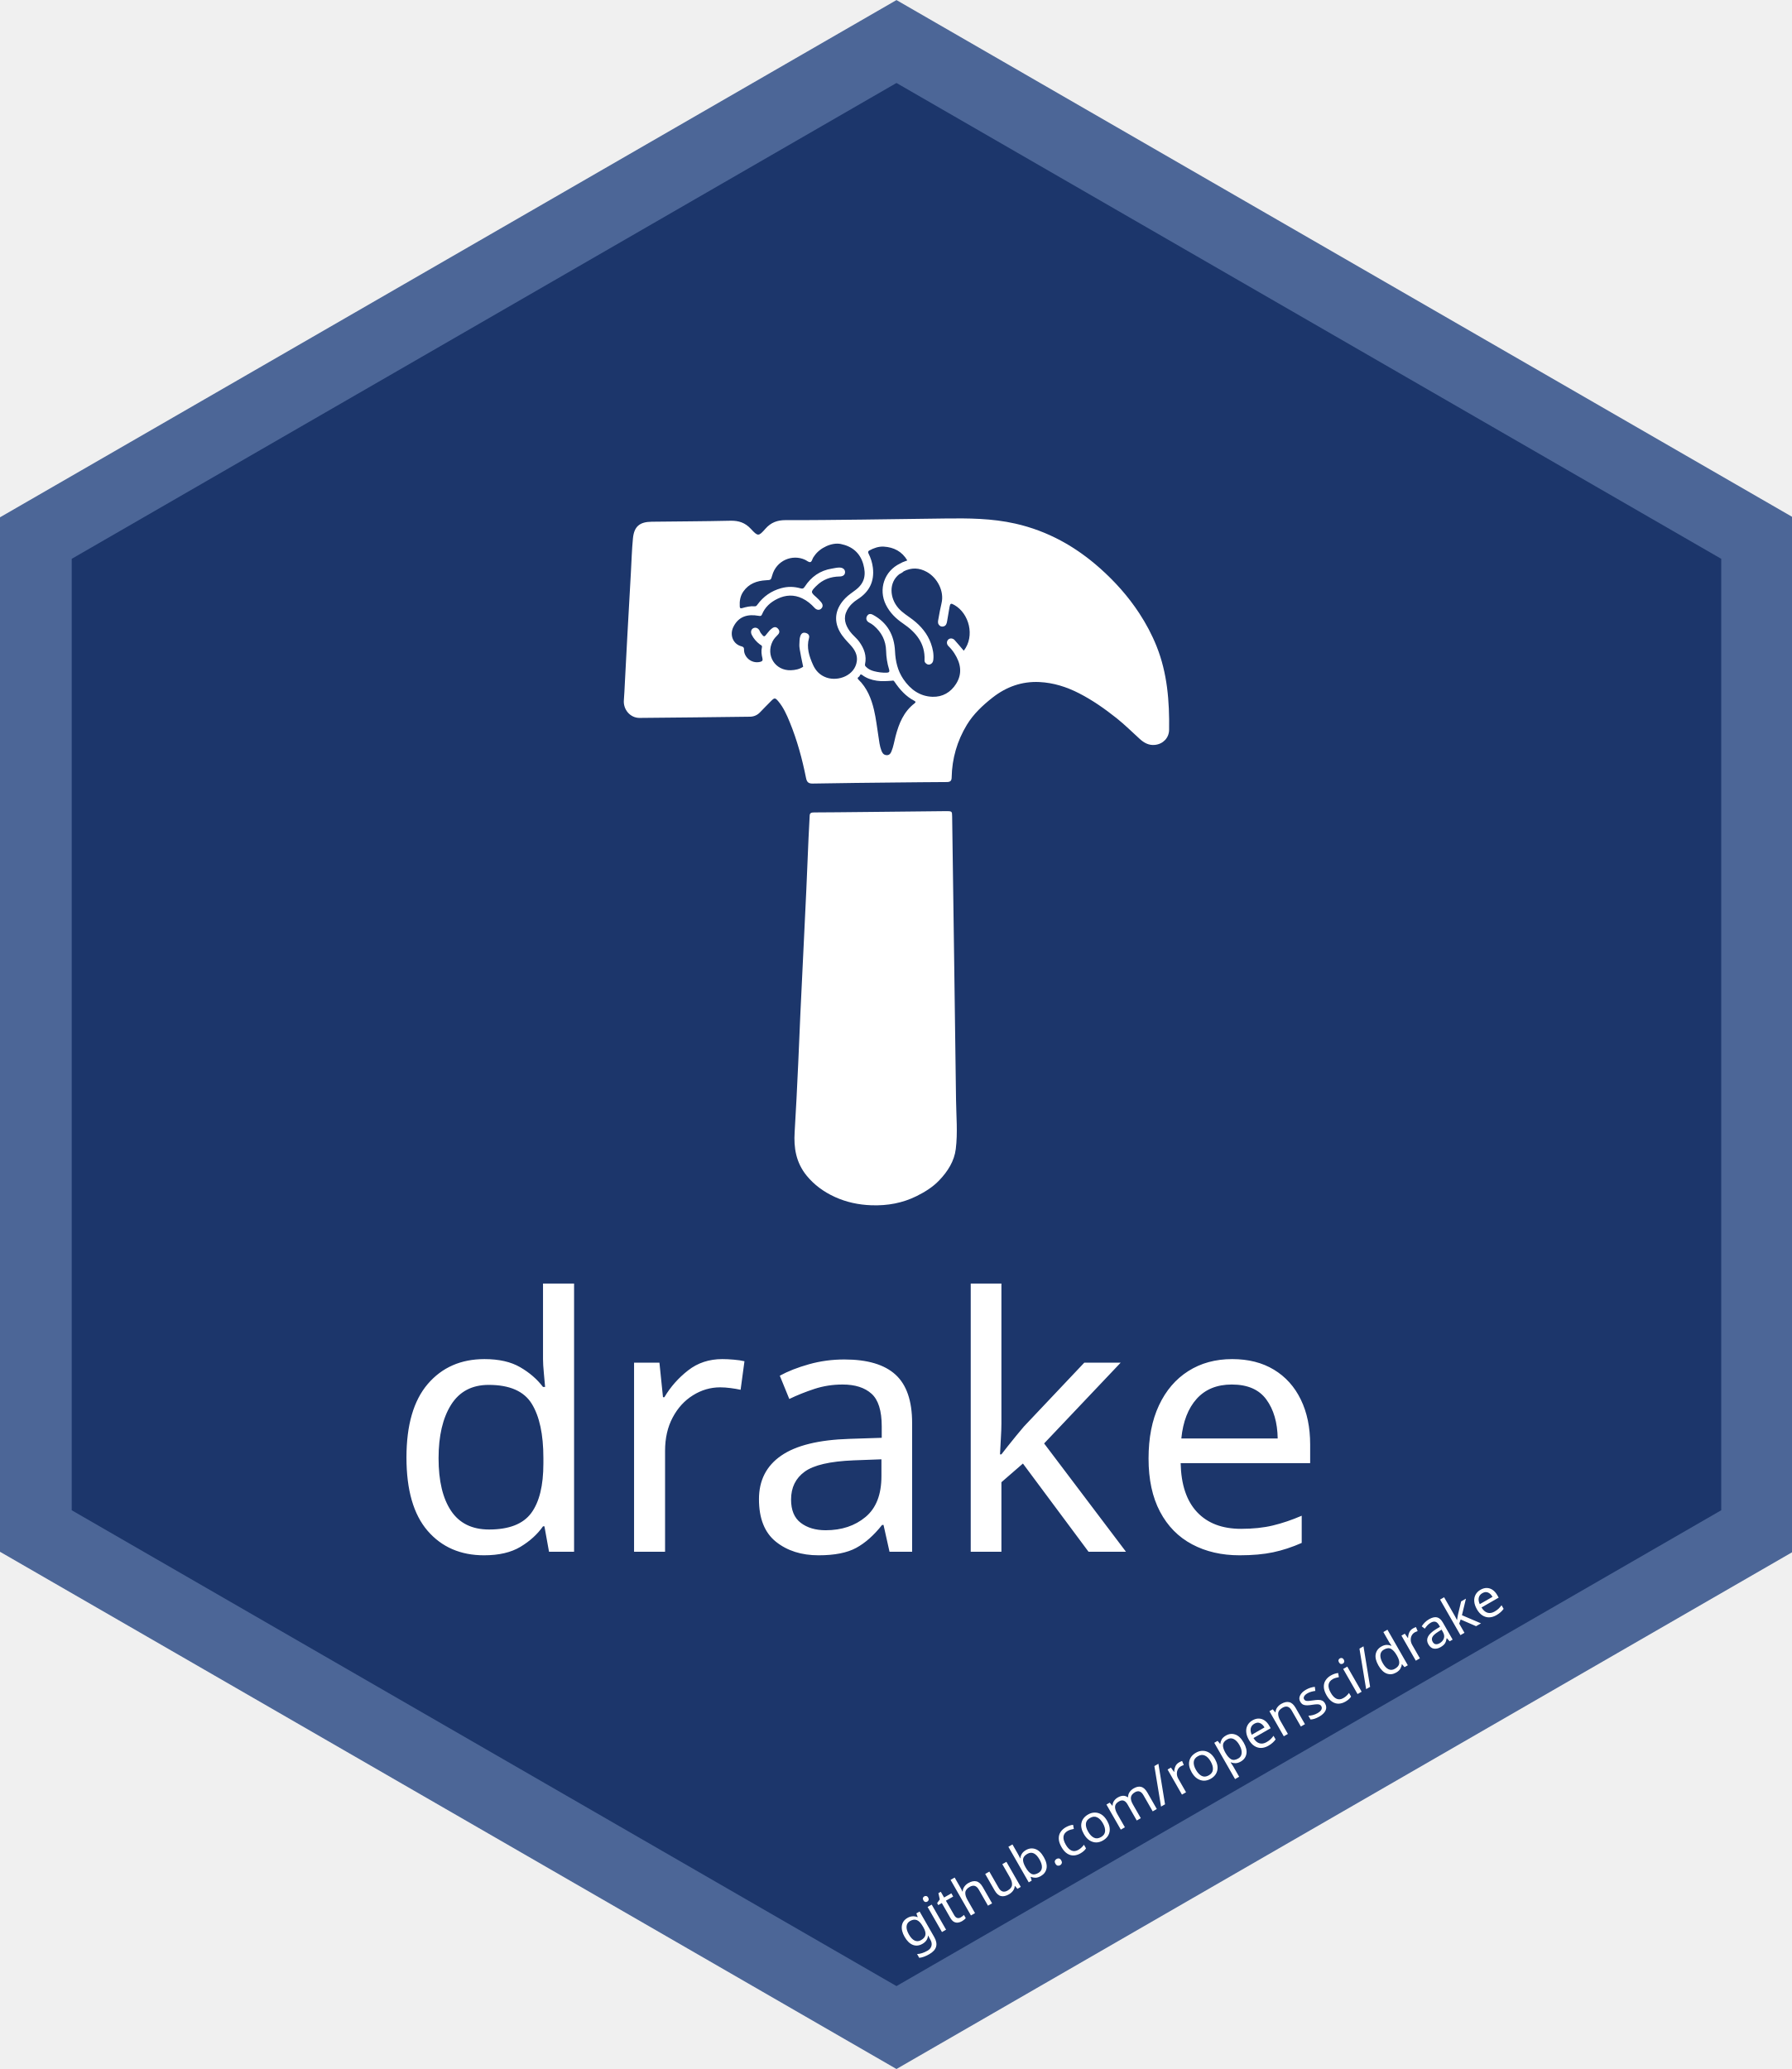
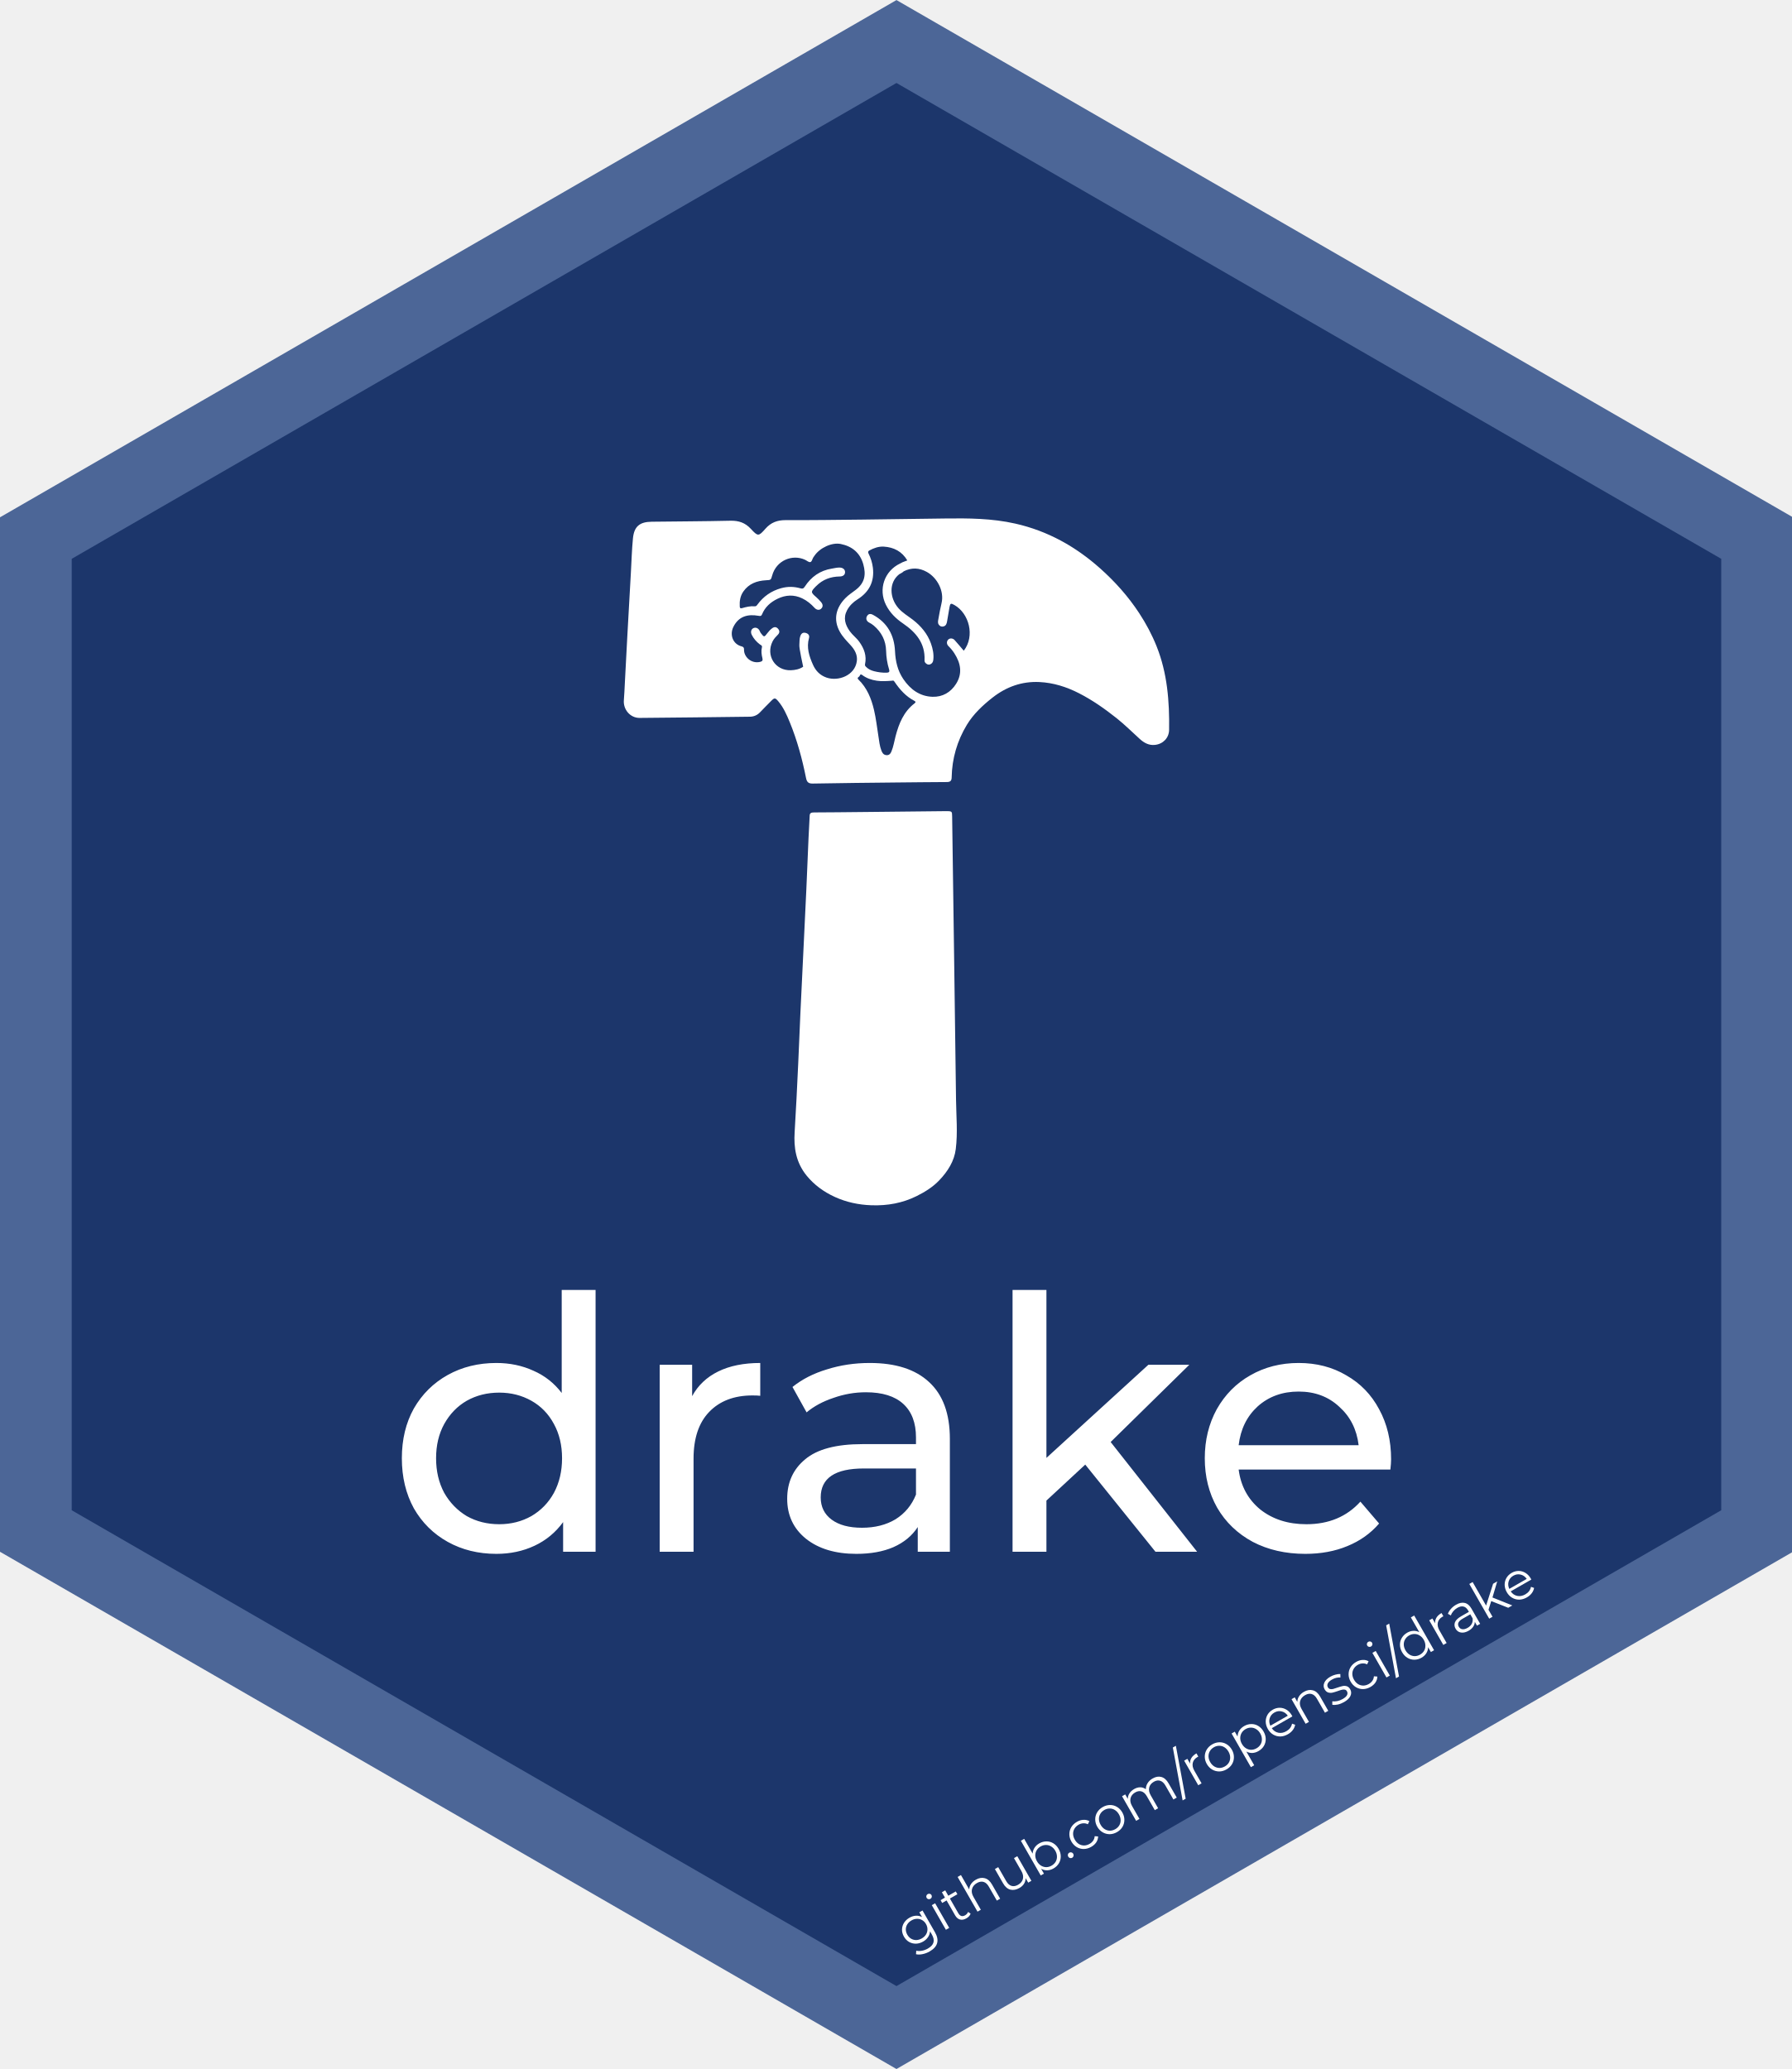
<svg xmlns="http://www.w3.org/2000/svg" xmlns:ns1="https://sketch.io/dtd/" version="1.1" ns1:metadata="eyJ0aXRsZSI6IkxvZ29NYWtyIiwiZGVzY3JpcHRpb24iOiJtYWRlIHdpdGggaHR0cDovL2xvZ29tYWtyLmNvbSIsIm1ldGFkYXRhIjp7InVzZXJBZ2VudCI6eyJ1c2VyQWdlbnQiOiJNb3ppbGxhLzUuMCAoWDExOyBVYnVudHU7IExpbnV4IHg4Nl82NDsgcnY6NTYuMCkgR2Vja28vMjAxMDAxMDEgRmlyZWZveC81Ni4wIiwiZWRnZSI6ZmFsc2UsImZpcmVmb3giOnRydWUsImllIjpmYWxzZSwib3BlcmEiOmZhbHNlLCJjaHJvbWUiOmZhbHNlLCJzYWZhcmkiOmZhbHNlLCJibGFja2JlcnJ5IjpmYWxzZSwibWFjIjpmYWxzZSwid2luZG93cyI6ZmFsc2UsImxpbnV4Ijp0cnVlLCJhbmRyb2lkIjpmYWxzZSwiaW9zIjpmYWxzZSwiX21vYmlsZSI6ZmFsc2UsImNvcmRvdmEiOmZhbHNlLCJwaGFudG9tIjpmYWxzZSwiY2hyb21lQXBwIjpmYWxzZSwibm9kZSI6ZmFsc2UsIm5vZGV3ZWJraXQiOmZhbHNlLCJsYW5nIjoiZW4tdXMiLCJoaXN0b3J5Ijp0cnVlLCJjaG9vc2VFbnRyeSI6ZmFsc2UsImNhbnZhcyI6dHJ1ZSwiY3NzQmFja2dyb3VuZEJsZW5kTW9kZSI6ImJhY2tncm91bmRCbGVuZE1vZGUiLCJjc3NCYWNrZ3JvdW5kQ2xpcCI6ImJhY2tncm91bmRDbGlwIiwiY3NzRmlsdGVyIjoiZmlsdGVyIiwiY3NzVGV4dEZpbGxDb2xvciI6IndlYmtpdFRleHRGaWxsQ29sb3IiLCJjc3NUcmFuc2Zvcm0iOiJ0cmFuc2Zvcm0iLCJjc3NUcmFuc2Zvcm1PcmlnaW4iOiJ0cmFuc2Zvcm1PcmlnaW4iLCJjdHhfaW1hZ2VTbW9vdGhpbmciOnRydWUsImN0eF9saW5lRGFzaCI6dHJ1ZSwiY3R4X2JsaXAiOnRydWUsImdjbyI6eyJzb3VyY2Utb3ZlciI6dHJ1ZSwic291cmNlLWluIjp0cnVlLCJzb3VyY2Utb3V0Ijp0cnVlLCJzb3VyY2UtYXRvcCI6dHJ1ZSwiZGVzdGluYXRpb24tb3ZlciI6dHJ1ZSwiZGVzdGluYXRpb24taW4iOnRydWUsImRlc3RpbmF0aW9uLW91dCI6dHJ1ZSwiZGVzdGluYXRpb24tYXRvcCI6dHJ1ZSwibGlnaHRlciI6dHJ1ZSwiY29weSI6dHJ1ZSwieG9yIjp0cnVlLCJfX2NvbXBvc2l0ZSI6dHJ1ZSwibm9ybWFsIjp0cnVlLCJtdWx0aXBseSI6dHJ1ZSwic2NyZWVuIjp0cnVlLCJvdmVybGF5Ijp0cnVlLCJkYXJrZW4iOnRydWUsImxpZ2h0ZW4iOnRydWUsImNvbG9yLWRvZGdlIjp0cnVlLCJjb2xvci1idXJuIjp0cnVlLCJoYXJkLWxpZ2h0Ijp0cnVlLCJzb2Z0LWxpZ2h0Ijp0cnVlLCJkaWZmZXJlbmNlIjp0cnVlLCJleGNsdXNpb24iOnRydWUsImh1ZSI6dHJ1ZSwic2F0dXJhdGlvbiI6dHJ1ZSwiY29sb3IiOnRydWUsImx1bWlub3NpdHkiOnRydWUsIl9fYmxlbmQiOnRydWV9LCJfcGl4ZWxSYXRpbyI6MSwicGl4ZWxSYXRpbyI6MSwiaWRiIjp0cnVlLCJpbmNvZ25pdG8iOmZhbHNlLCJpb19ibG9iIjp0cnVlLCJpZGJfYmxvYiI6dHJ1ZSwiY2xpcGJvYXJkIjp0cnVlfX0sImNsaXBQYXRoIjp7ImVuYWJsZWQiOnRydWV9LCJleHBvcnREUEkiOjcyLCJleHBvcnRGb3JtYXQiOiJwbmciLCJleHBvcnRRdWFsaXR5IjowLjk1LCJzY2FsZSI6MSwidW5pdHMiOiIlIiwid2lkdGgiOjEwMCwiaGVpZ2h0IjoxMDAsInBhZ2VzIjp7Imxlbmd0aCI6MSwiZGF0YSI6W3sid2lkdGgiOjEwMCwiaGVpZ2h0IjoxMDB9XX19" width="457.047" height="527.768" viewBox="463.36 86 457.047 527.768" ns1:version="5.1.37" id="svg2">
  <defs id="defs23" />
  <path style="fill:#1c366b;fill-opacity:1;stroke:#1c366b;stroke-width:1.03;stroke-opacity:1" d="M 582.169,537.484 473.319,475.296 l 0.215,-125.401 0.215,-125.401 109.119,-62.353 109.119,-62.353 5.6,3.174 c 3.08,1.746 52.214,29.816 109.186,62.38 l 103.585,59.206 v 125.34 125.34 l -108.635,62.218 c -59.749,34.22 -109.101,62.22 -109.67,62.224 -0.569,0.003 -50.017,-27.979 -109.885,-62.183 z" id="path4525" />
-   <text xml:space="preserve" style="font-style:normal;font-weight:normal;font-size:40px;line-height:125%;font-family:sans-serif;letter-spacing:0px;word-spacing:0px;fill:#000000;fill-opacity:1;stroke:none;stroke-width:1px;stroke-linecap:butt;stroke-linejoin:miter;stroke-opacity:1" x="562.073" y="481.824" id="text4180">
-     <tspan id="tspan4182" x="562.073" y="481.824" style="font-style:normal;font-variant:normal;font-weight:500;font-stretch:normal;font-size:90px;font-family:Montserrat;-inkscape-font-specification:'Montserrat Medium';fill:#ffffff;fill-opacity:1">drake</tspan>
-   </text>
-   <text xml:space="preserve" style="font-style:normal;font-weight:normal;font-size:40px;line-height:125%;font-family:sans-serif;letter-spacing:0px;word-spacing:0px;fill:#000000;fill-opacity:1;stroke:none;stroke-width:1px;stroke-linecap:butt;stroke-linejoin:miter;stroke-opacity:1" x="313.252" y="851.972" id="text4241" transform="matrix(0.8677533,-0.4969951,0.4969951,0.8677533,0,0)">
-     <tspan id="tspan4243" x="313.252" y="851.972" style="font-style:normal;font-variant:normal;font-weight:normal;font-stretch:normal;font-size:13.75px;font-family:Montserrat;-inkscape-font-specification:Montserrat;fill:#ffffff">github.com/ropensci/drake</tspan>
-   </text>
+   <path id="path833" style="font-style:normal;font-variant:normal;font-weight:500;font-stretch:normal;font-size:90px;line-height:1.25;font-family:Montserrat;-inkscape-font-specification:'Montserrat Medium';letter-spacing:0px;word-spacing:0px;fill:#ffffff;fill-opacity:1;stroke:none;stroke-width:1px;stroke-linecap:butt;stroke-linejoin:miter;stroke-opacity:1" d="m 818.158,458.244 q 0,0.99 -0.18,2.61 h -38.7 q 0.81,6.3 5.49,10.17 4.77,3.78 11.79,3.78 8.55,0 13.77,-5.76 l 4.77,5.58 q -3.24,3.78 -8.1,5.76 -4.77,1.98 -10.71,1.98 -7.56,0 -13.41,-3.06 -5.85,-3.15 -9.09,-8.73 -3.15,-5.58 -3.15,-12.6 0,-6.93 3.06,-12.51 3.15,-5.58 8.55,-8.64 5.49,-3.15 12.33,-3.15 6.84,0 12.15,3.15 5.4,3.06 8.37,8.64 3.06,5.58 3.06,12.78 z m -23.58,-17.28 q -6.21,0 -10.44,3.78 -4.14,3.78 -4.86,9.9 h 30.6 q -0.72,-6.03 -4.95,-9.81 -4.14,-3.87 -10.35,-3.87 z m -54.428,18.63 -9.9,9.18 v 13.05 h -8.64 v -66.78 h 8.64 v 42.84 l 26.01,-23.76 h 10.44 l -20.07,19.71 22.05,27.99 h -10.62 z m -54.959,-25.92 q 9.9,0 15.12,4.86 5.31,4.86 5.31,14.49 v 28.8 h -8.19 v -6.3 q -2.16,3.33 -6.21,5.13 -3.96,1.71 -9.45,1.71 -8.01,0 -12.87,-3.87 -4.77,-3.87 -4.77,-10.17 0,-6.3 4.59,-10.08 4.59,-3.87 14.58,-3.87 h 13.68 v -1.71 q 0,-5.58 -3.24,-8.55 -3.24,-2.97 -9.54,-2.97 -4.23,0 -8.28,1.44 -4.05,1.35 -6.84,3.69 l -3.6,-6.48 q 3.69,-2.97 8.82,-4.5 5.13,-1.62 10.89,-1.62 z m -1.98,42.03 q 4.95,0 8.55,-2.16 3.6,-2.25 5.22,-6.3 v -6.66 h -13.32 q -10.98,0 -10.98,7.38 0,3.6 2.79,5.67 2.79,2.07 7.74,2.07 z m -43.321,-33.57 q 2.25,-4.14 6.66,-6.3 4.41,-2.16 10.71,-2.16 v 8.37 q -0.72,-0.09 -1.98,-0.09 -7.02,0 -11.07,4.23 -3.96,4.14 -3.96,11.88 v 23.76 h -8.64 v -47.7 h 8.28 z m -24.628,-27.09 v 66.78 h -8.28 v -7.56 q -2.88,3.96 -7.29,6.03 -4.41,2.07 -9.72,2.07 -6.93,0 -12.42,-3.06 -5.49,-3.06 -8.64,-8.55 -3.06,-5.58 -3.06,-12.78 0,-7.2 3.06,-12.69 3.15,-5.49 8.64,-8.55 5.49,-3.06 12.42,-3.06 5.13,0 9.45,1.98 4.32,1.89 7.2,5.67 v -26.28 z m -24.57,59.76 q 4.5,0 8.19,-2.07 3.69,-2.16 5.76,-5.94 2.07,-3.87 2.07,-8.82 0,-4.95 -2.07,-8.73 -2.07,-3.87 -5.76,-5.94 -3.69,-2.07 -8.19,-2.07 -4.59,0 -8.28,2.07 -3.6,2.07 -5.76,5.94 -2.07,3.78 -2.07,8.73 0,4.95 2.07,8.82 2.16,3.78 5.76,5.94 3.69,2.07 8.28,2.07 z" />
+   <path id="path890" style="font-style:normal;font-variant:normal;font-weight:normal;font-stretch:normal;font-size:13.75px;line-height:1.25;font-family:Montserrat;-inkscape-font-specification:Montserrat;letter-spacing:0px;word-spacing:0px;fill:#ffffff;fill-opacity:1;stroke:none;stroke-width:1px;stroke-linecap:butt;stroke-linejoin:miter;stroke-opacity:1" d="m 853.916,488.924 -5.25,3.007 q 0.632,0.937 1.661,1.156 1.022,0.207 2.06,-0.387 0.585,-0.335 0.958,-0.818 0.366,-0.495 0.492,-1.106 l 0.792,0.276 q -0.131,0.74 -0.613,1.365 -0.47,0.618 -1.222,1.048 -0.966,0.554 -1.95,0.578 -0.979,0.006 -1.813,-0.483 -0.834,-0.489 -1.361,-1.407 -0.526,-0.919 -0.549,-1.872 -0.011,-0.96 0.449,-1.762 0.472,-0.809 1.343,-1.308 0.871,-0.499 1.795,-0.49 0.924,0.009 1.735,0.512 0.804,0.49 1.337,1.421 z m -4.589,-0.985 q -0.907,0.519 -1.192,1.459 -0.28,0.921 0.169,1.9 l 4.45,-2.549 q -0.617,-0.883 -1.565,-1.1 -0.943,-0.236 -1.862,0.29 z m -5.628,6.472 -0.7,2.208 1.025,1.79 -0.847,0.485 -5.071,-8.853 0.847,-0.485 3.437,6.002 1.785,-5.57 1.05,-0.601 -1.215,4.103 5.06,2.03 -1.038,0.595 z m -8.987,0.932 q 1.229,-0.704 2.241,-0.459 1.005,0.233 1.695,1.438 l 2.228,3.89 -0.811,0.465 -0.56,-0.978 q -0.006,0.653 -0.41,1.249 -0.392,0.589 -1.155,1.026 -1.05,0.601 -1.957,0.456 -0.907,-0.146 -1.379,-0.969 -0.458,-0.799 -0.165,-1.617 0.304,-0.824 1.569,-1.548 l 1.993,-1.141 -0.219,-0.382 q -0.465,-0.811 -1.157,-0.969 -0.699,-0.17 -1.57,0.329 -0.597,0.342 -1.029,0.859 -0.44,0.505 -0.635,1.077 l -0.744,-0.414 q 0.245,-0.679 0.79,-1.276 0.538,-0.609 1.278,-1.033 z m 2.975,5.886 q 0.716,-0.41 1.044,-1.026 0.322,-0.628 0.217,-1.392 l -0.588,-1.026 -1.969,1.128 q -1.611,0.923 -0.968,2.044 0.314,0.549 0.916,0.632 0.595,0.071 1.347,-0.359 z m -8.289,-1.147 q -0.064,-0.803 0.336,-1.46 0.412,-0.664 1.283,-1.163 l 0.472,0.823 -0.21,0.104 q -0.99,0.567 -1.203,1.497 -0.212,0.93 0.416,2.027 l 1.831,3.198 -0.847,0.485 -3.595,-6.276 0.811,-0.465 z m -5.351,-1.99 5.071,8.853 -0.811,0.465 -0.711,-1.241 q -0.02,0.851 -0.461,1.547 -0.429,0.689 -1.217,1.14 -0.883,0.506 -1.831,0.51 -0.948,0.004 -1.771,-0.491 -0.823,-0.495 -1.356,-1.426 -0.533,-0.931 -0.544,-1.891 -0.011,-0.96 0.479,-1.764 0.484,-0.816 1.366,-1.321 0.764,-0.437 1.557,-0.464 0.798,-0.045 1.54,0.338 l -2.159,-3.77 z m 1.512,9.972 q 0.656,-0.376 1.01,-0.975 0.359,-0.618 0.336,-1.349 -0.011,-0.738 -0.421,-1.454 -0.41,-0.716 -1.041,-1.099 -0.619,-0.39 -1.327,-0.381 -0.703,-0.01 -1.359,0.366 -0.668,0.383 -1.027,1 -0.354,0.599 -0.343,1.337 0.023,0.732 0.433,1.448 0.41,0.716 1.03,1.106 0.631,0.383 1.334,0.393 0.708,-0.009 1.376,-0.392 z m -8.658,-7.464 0.776,-0.444 2.5,13.495 -0.776,0.444 z m -3.514,7.02 0.847,-0.485 3.595,6.276 -0.847,0.485 z m -0.356,-1.618 q -0.262,0.15 -0.544,0.074 -0.281,-0.076 -0.425,-0.327 -0.137,-0.239 -0.06,-0.52 0.076,-0.281 0.339,-0.432 0.263,-0.15 0.544,-0.074 0.275,0.065 0.411,0.303 0.15,0.263 0.074,0.544 -0.076,0.281 -0.339,0.432 z m -0.125,10.308 q -0.931,0.533 -1.903,0.551 -0.96,0.011 -1.795,-0.477 -0.841,-0.501 -1.367,-1.419 -0.526,-0.919 -0.525,-1.886 7.5e-4,-0.967 0.496,-1.79 0.507,-0.829 1.438,-1.362 0.811,-0.465 1.628,-0.505 0.822,-0.059 1.54,0.338 l -0.386,0.792 q -0.577,-0.288 -1.184,-0.241 -0.614,0.035 -1.175,0.356 -0.68,0.39 -1.051,1.014 -0.366,0.606 -0.355,1.344 0.023,0.732 0.433,1.448 0.417,0.728 1.036,1.118 0.625,0.371 1.339,0.374 0.72,-0.016 1.4,-0.406 0.561,-0.321 0.908,-0.821 0.347,-0.5 0.391,-1.143 l 0.878,0.067 q -0.021,0.82 -0.481,1.512 -0.467,0.679 -1.266,1.137 z m -6.745,3.863 q -0.764,0.437 -1.591,0.626 -0.822,0.17 -1.407,0.061 l -8.8e-4,-0.887 q 0.571,0.085 1.284,-0.054 0.706,-0.151 1.35,-0.52 0.859,-0.492 1.114,-0.987 0.26,-0.514 -0.02,-1.003 -0.198,-0.346 -0.534,-0.407 -0.343,-0.073 -0.744,0.03 -0.408,0.091 -1.035,0.323 -0.846,0.294 -1.393,0.418 -0.554,0.111 -1.093,-0.055 -0.527,-0.173 -0.889,-0.806 -0.451,-0.787 -0.082,-1.664 0.369,-0.877 1.539,-1.547 0.609,-0.349 1.313,-0.53 0.697,-0.193 1.241,-0.156 l 0.02,0.892 q -1.083,-0.093 -2.157,0.522 -0.811,0.465 -1.065,0.99 -0.242,0.519 0.025,0.984 0.205,0.358 0.555,0.443 0.362,0.078 0.769,-0.013 0.401,-0.103 1.071,-0.344 0.834,-0.287 1.369,-0.404 0.535,-0.117 1.056,0.045 0.52,0.162 0.869,0.77 0.472,0.823 0.06,1.709 -0.407,0.867 -1.624,1.564 z m -10.227,-2.62 q 1.181,-0.677 2.27,-0.381 1.093,0.277 1.845,1.589 l 2.084,3.639 -0.847,0.485 -2.036,-3.556 q -0.56,-0.978 -1.343,-1.211 -0.783,-0.233 -1.69,0.286 -1.014,0.581 -1.262,1.531 -0.243,0.931 0.365,1.993 l 1.886,3.293 -0.847,0.485 -3.595,-6.276 0.811,-0.465 0.663,1.157 q 0.018,-0.771 0.449,-1.43 0.436,-0.678 1.247,-1.142 z m -2.959,6.274 -5.25,3.007 q 0.632,0.937 1.661,1.156 1.022,0.207 2.06,-0.387 0.585,-0.335 0.958,-0.818 0.366,-0.495 0.492,-1.106 l 0.792,0.276 q -0.131,0.74 -0.613,1.365 -0.47,0.618 -1.222,1.048 -0.966,0.554 -1.95,0.578 -0.979,0.006 -1.813,-0.483 -0.834,-0.489 -1.361,-1.407 -0.526,-0.919 -0.549,-1.872 -0.011,-0.96 0.449,-1.762 0.472,-0.809 1.343,-1.308 0.871,-0.499 1.795,-0.49 0.924,0.009 1.735,0.512 0.804,0.49 1.337,1.421 z m -4.589,-0.985 q -0.907,0.519 -1.192,1.459 -0.281,0.921 0.169,1.9 l 4.45,-2.549 q -0.617,-0.883 -1.565,-1.1 -0.943,-0.236 -1.862,0.29 z m -7.704,3.446 q 0.883,-0.506 1.831,-0.51 0.941,-0.016 1.764,0.479 0.823,0.495 1.356,1.426 0.54,0.943 0.551,1.903 0.011,0.96 -0.472,1.776 -0.478,0.797 -1.373,1.309 -0.764,0.437 -1.562,0.482 -0.793,0.026 -1.535,-0.357 l 2.002,3.496 -0.847,0.485 -4.92,-8.591 0.811,-0.465 0.711,1.241 q 0.026,-0.839 0.456,-1.529 0.441,-0.696 1.229,-1.147 z m 3.166,5.666 q 0.656,-0.376 1.022,-0.982 0.359,-0.618 0.336,-1.349 -0.011,-0.738 -0.421,-1.454 -0.41,-0.716 -1.035,-1.087 -0.619,-0.39 -1.334,-0.393 -0.715,-0.003 -1.371,0.373 -0.668,0.383 -1.027,1 -0.347,0.611 -0.336,1.349 0.016,0.72 0.426,1.436 0.41,0.716 1.03,1.106 0.631,0.383 1.334,0.393 0.708,-0.009 1.376,-0.392 z m -7.659,5.385 q -0.907,0.519 -1.867,0.531 -0.967,-7.5e-4 -1.801,-0.489 -0.834,-0.489 -1.361,-1.407 -0.526,-0.919 -0.525,-1.886 7.5e-4,-0.967 0.496,-1.79 0.495,-0.823 1.402,-1.342 0.907,-0.519 1.867,-0.531 0.96,-0.011 1.783,0.484 0.834,0.489 1.361,1.407 0.526,0.919 0.525,1.886 0.011,0.96 -0.477,1.795 -0.495,0.823 -1.402,1.342 z m -0.431,-0.752 q 0.668,-0.383 1.022,-0.982 0.359,-0.618 0.336,-1.349 -0.023,-0.732 -0.433,-1.448 -0.41,-0.716 -1.029,-1.106 -0.619,-0.39 -1.327,-0.381 -0.703,-0.01 -1.371,0.373 -0.668,0.383 -1.027,1 -0.354,0.599 -0.343,1.337 0.023,0.732 0.433,1.448 0.41,0.716 1.029,1.106 0.631,0.383 1.334,0.393 0.708,-0.009 1.376,-0.392 z m -8.862,-0.708 q -0.064,-0.803 0.336,-1.46 0.412,-0.664 1.283,-1.163 l 0.472,0.823 -0.21,0.104 q -0.99,0.567 -1.203,1.497 -0.212,0.93 0.416,2.027 l 1.831,3.198 -0.847,0.485 -3.595,-6.276 0.811,-0.465 z m -4.409,-4.114 0.776,-0.444 2.5,13.495 -0.776,0.444 z m -5.153,7.895 q 1.181,-0.677 2.239,-0.379 1.07,0.291 1.828,1.615 l 2.084,3.639 -0.847,0.485 -2.036,-3.556 q -0.56,-0.978 -1.331,-1.218 -0.759,-0.247 -1.618,0.245 -0.978,0.56 -1.191,1.49 -0.219,0.918 0.389,1.98 l 1.886,3.293 -0.847,0.485 -2.036,-3.556 q -0.56,-0.978 -1.331,-1.218 -0.759,-0.247 -1.63,0.252 -0.966,0.554 -1.191,1.49 -0.219,0.918 0.389,1.98 l 1.886,3.293 -0.847,0.485 -3.595,-6.276 0.811,-0.465 0.656,1.145 q 0.006,-0.764 0.425,-1.416 0.419,-0.652 1.194,-1.096 0.787,-0.451 1.552,-0.445 0.776,-7.7e-4 1.438,0.491 -0.009,-0.819 0.437,-1.534 0.451,-0.734 1.286,-1.212 z m -9.086,13.681 q -0.907,0.519 -1.867,0.531 -0.967,-7.5e-4 -1.801,-0.489 -0.834,-0.489 -1.361,-1.407 -0.526,-0.919 -0.525,-1.886 7.5e-4,-0.967 0.496,-1.79 0.495,-0.823 1.402,-1.342 0.907,-0.519 1.867,-0.531 0.96,-0.011 1.783,0.484 0.834,0.489 1.361,1.407 0.526,0.919 0.525,1.886 0.011,0.96 -0.477,1.795 -0.495,0.823 -1.402,1.342 z m -0.431,-0.752 q 0.668,-0.383 1.022,-0.982 0.359,-0.618 0.336,-1.349 -0.023,-0.732 -0.433,-1.448 -0.41,-0.716 -1.03,-1.106 -0.619,-0.39 -1.327,-0.381 -0.703,-0.01 -1.371,0.373 -0.668,0.383 -1.027,1 -0.354,0.599 -0.343,1.337 0.023,0.732 0.433,1.448 0.41,0.716 1.029,1.106 0.631,0.383 1.334,0.393 0.708,-0.009 1.376,-0.392 z m -6.129,4.508 q -0.931,0.533 -1.903,0.551 -0.96,0.011 -1.795,-0.477 -0.841,-0.501 -1.367,-1.419 -0.526,-0.919 -0.525,-1.886 7.5e-4,-0.967 0.496,-1.79 0.507,-0.829 1.438,-1.362 0.811,-0.465 1.628,-0.505 0.822,-0.059 1.54,0.338 l -0.386,0.792 q -0.577,-0.288 -1.184,-0.241 -0.614,0.035 -1.175,0.356 -0.68,0.39 -1.051,1.014 -0.366,0.606 -0.355,1.344 0.023,0.732 0.433,1.448 0.417,0.728 1.036,1.118 0.625,0.371 1.339,0.374 0.72,-0.016 1.4,-0.406 0.561,-0.321 0.908,-0.821 0.347,-0.5 0.391,-1.143 l 0.878,0.067 q -0.021,0.82 -0.481,1.512 -0.467,0.679 -1.266,1.137 z m -4.871,2.79 q -0.263,0.15 -0.563,0.069 -0.288,-0.088 -0.445,-0.363 -0.157,-0.274 -0.081,-0.556 0.082,-0.3 0.344,-0.451 0.262,-0.15 0.563,-0.069 0.293,0.07 0.451,0.344 0.157,0.274 0.076,0.575 -0.082,0.3 -0.344,0.451 z m -8.406,-3.663 q 0.883,-0.506 1.831,-0.51 0.941,-0.016 1.764,0.479 0.823,0.495 1.356,1.426 0.533,0.931 0.544,1.891 0.011,0.96 -0.472,1.776 -0.484,0.816 -1.366,1.321 -0.787,0.451 -1.611,0.479 -0.812,0.021 -1.556,-0.392 l 0.711,1.241 -0.811,0.465 -5.071,-8.853 0.847,-0.485 2.159,3.77 q 0.045,-0.834 0.476,-1.493 0.436,-0.678 1.2,-1.115 z m 3.166,5.666 q 0.656,-0.376 1.022,-0.982 0.359,-0.618 0.336,-1.349 -0.011,-0.738 -0.421,-1.454 -0.41,-0.716 -1.041,-1.099 -0.619,-0.39 -1.327,-0.381 -0.715,-0.003 -1.371,0.373 -0.668,0.383 -1.027,1 -0.354,0.599 -0.343,1.337 0.023,0.732 0.433,1.448 0.41,0.716 1.03,1.106 0.631,0.383 1.334,0.393 0.708,-0.009 1.376,-0.392 z m -8.756,-2.401 3.595,6.276 -0.811,0.465 -0.656,-1.145 q -0.006,0.764 -0.406,1.421 -0.407,0.645 -1.159,1.076 -1.229,0.704 -2.334,0.434 -1.1,-0.289 -1.859,-1.613 l -2.084,-3.639 0.847,-0.485 2.036,3.556 q 0.567,0.99 1.35,1.223 0.783,0.233 1.69,-0.286 0.99,-0.567 1.221,-1.492 0.224,-0.937 -0.391,-2.01 l -1.886,-3.293 z m -10.572,5.991 q 1.181,-0.677 2.27,-0.381 1.093,0.277 1.845,1.589 l 2.084,3.639 -0.847,0.485 -2.036,-3.556 q -0.56,-0.978 -1.343,-1.211 -0.783,-0.233 -1.69,0.286 -1.014,0.581 -1.262,1.531 -0.243,0.931 0.365,1.993 l 1.886,3.293 -0.847,0.485 -5.071,-8.853 0.847,-0.485 2.105,3.675 q 0.032,-0.747 0.469,-1.394 0.438,-0.647 1.225,-1.098 z m -1.337,8.657 q -0.116,0.351 -0.405,0.676 -0.285,0.306 -0.666,0.524 -0.883,0.506 -1.634,0.302 -0.751,-0.204 -1.249,-1.075 l -2.173,-3.794 -1.122,0.642 -0.41,-0.716 1.122,-0.642 -0.786,-1.372 0.847,-0.485 0.786,1.372 1.909,-1.093 0.41,0.716 -1.909,1.093 2.146,3.747 q 0.321,0.561 0.766,0.702 0.45,0.122 0.975,-0.178 0.263,-0.15 0.453,-0.371 0.203,-0.227 0.293,-0.485 z m -9.897,-2.159 0.847,-0.485 3.595,6.276 -0.847,0.485 z m -0.356,-1.618 q -0.263,0.15 -0.544,0.074 -0.281,-0.076 -0.425,-0.327 -0.137,-0.239 -0.06,-0.52 0.076,-0.281 0.339,-0.432 0.263,-0.15 0.544,-0.074 0.275,0.065 0.411,0.303 0.15,0.263 0.074,0.544 -0.076,0.281 -0.339,0.432 z m -2.013,2.975 3.157,5.512 q 0.916,1.599 0.566,2.813 -0.331,1.22 -1.906,2.122 -0.871,0.499 -1.809,0.687 -0.919,0.194 -1.668,0.02 l 0.06,-0.89 q 0.686,0.146 1.46,0.004 0.786,-0.149 1.502,-0.559 1.193,-0.683 1.433,-1.565 0.246,-0.87 -0.423,-2.039 l -0.458,-0.799 q -0.052,0.822 -0.519,1.501 -0.455,0.672 -1.23,1.117 -0.883,0.506 -1.829,0.541 -0.941,0.016 -1.755,-0.437 -0.809,-0.472 -1.315,-1.355 -0.506,-0.883 -0.496,-1.807 0.021,-0.931 0.518,-1.723 0.497,-0.792 1.392,-1.304 0.799,-0.458 1.628,-0.505 0.829,-0.047 1.571,0.336 l -0.69,-1.205 z m -0.182,7.124 q 0.68,-0.39 1.065,-0.99 0.378,-0.613 0.376,-1.308 0.01,-0.703 -0.373,-1.371 -0.383,-0.668 -0.987,-1.004 -0.599,-0.354 -1.312,-0.326 -0.708,0.009 -1.4,0.406 -0.68,0.39 -1.065,0.99 -0.373,0.594 -0.382,1.297 0.002,0.696 0.385,1.364 0.383,0.668 0.982,1.022 0.611,0.347 1.319,0.338 0.713,-0.028 1.393,-0.418 z" />
  <path d="m 692.005,107.168 210.353,121.378 0,242.694 -210.353,121.378 -210.353,-121.378 0,-242.694 z m 0,-21.15 -228.645,131.937 0,263.877 228.645,131.937 228.645,-131.937 0,-263.877 z" id="path4" style="fill:#4c6697;fill-opacity:1" />
  <g id="g14-7-6" transform="matrix(-1.999304,-0.0532811,-0.05328131,1.999296,1161.546,-144.6881)">
    <g id="g12-3-4">
      <path style="clip-rule:evenodd;fill:#ffffff;fill-rule:evenodd" d="m 263.986,211.75 c -0.042,-0.736 -0.048,-1.474 -0.068,-2.211 -0.053,-2.014 -0.102,-4.027 -0.158,-6.042 -0.075,-2.679 -0.156,-5.356 -0.236,-8.036 -0.043,-1.457 -0.043,-2.917 -0.146,-4.369 -0.107,-1.52 -0.798,-2.126 -2.327,-2.185 -3.351,-0.13 -6.703,-0.229 -10.052,-0.395 -1.045,-0.051 -1.877,0.204 -2.619,0.967 -0.931,0.955 -1.008,0.953 -1.863,-0.071 -0.684,-0.819 -1.493,-1.135 -2.539,-1.16 -3.244,-0.074 -6.486,-0.205 -9.729,-0.327 -3.514,-0.133 -7.025,-0.281 -10.538,-0.422 -3.023,-0.122 -6.036,-0.182 -9.035,0.414 -4.163,0.826 -7.776,2.727 -10.984,5.442 -1.925,1.63 -3.646,3.456 -5.096,5.541 -0.92,1.323 -1.706,2.71 -2.339,4.178 -1.459,3.384 -1.835,6.973 -1.878,10.612 -0.013,1.027 0.716,1.815 1.732,1.961 0.773,0.111 1.396,-0.206 1.968,-0.695 1.01,-0.863 1.968,-1.777 3.039,-2.582 1.545,-1.161 3.137,-2.216 4.876,-3.048 1.604,-0.767 3.289,-1.255 5.082,-1.293 2.241,-0.047 4.201,0.723 5.908,2.132 1.242,1.025 2.397,2.174 3.193,3.57 1.183,2.074 1.778,4.348 1.76,6.756 -0.003,0.421 0.142,0.595 0.602,0.607 2.141,0.056 4.281,0.16 6.422,0.227 1.053,0.033 9.553,0.357 10.632,0.42 0.588,0.035 0.789,-0.174 0.907,-0.688 0.553,-2.422 1.264,-4.797 2.271,-7.074 0.407,-0.921 0.84,-1.834 1.514,-2.597 0.422,-0.477 0.513,-0.465 0.936,-0.016 0.456,0.486 0.916,0.971 1.362,1.467 0.347,0.385 0.779,0.58 1.284,0.6 4.683,0.182 9.364,0.368 14.048,0.528 1.197,0.044 2.14,-1.013 2.071,-2.211 z" id="path4508" />
      <path style="clip-rule:evenodd;fill:#ffffff;fill-rule:evenodd;stroke-width:0.888" d="m 240.528,257.661 c -0.047,-2.188 -0.065,-4.376 -0.109,-6.563 -0.069,-3.465 -0.149,-6.93 -0.223,-10.395 -0.04,-1.82 -0.083,-3.637 -0.115,-5.456 -0.04,-2.188 -0.066,-4.374 -0.105,-6.561 -0.018,-0.951 -0.055,-1.903 -0.07,-2.854 -0.005,-0.306 -0.161,-0.405 -0.559,-0.414 -1.349,-0.026 -14.764,-0.539 -16.683,-0.607 -0.896,-0.032 -0.894,-0.03 -0.922,0.656 -0.488,12.028 -0.985,24.055 -1.457,36.085 -0.083,2.101 -0.341,4.202 -0.135,6.308 0.147,1.506 0.911,2.848 2.038,4.08 0.769,0.841 1.738,1.488 2.812,2.056 1.735,0.918 3.648,1.332 5.72,1.313 1.649,-0.015 3.193,-0.311 4.646,-0.921 1.519,-0.638 2.76,-1.536 3.709,-2.641 1.406,-1.64 1.743,-3.521 1.673,-5.481 -0.104,-2.869 -0.158,-5.736 -0.219,-8.605 z" id="path10-9-8" />
    </g>
  </g>
  <path id="path10-7-1" style="clip-rule:evenodd;fill:#1c366b;fill-opacity:1;fill-rule:evenodd;stroke-width:2" d="m 709.169,251.989 c -0.779,-0.912 -1.537,-1.834 -2.337,-2.719 -0.47,-0.516 -1.239,-0.535 -1.645,-0.104 -0.436,0.46 -0.421,1.164 0.088,1.66 0.569,0.557 1.073,1.164 1.499,1.833 1.601,2.496 2.114,5.085 0.455,7.747 -1.376,2.207 -3.488,3.416 -6.037,3.332 -3.234,-0.104 -5.66,-1.88 -7.443,-4.517 -1.448,-2.144 -2,-4.534 -2.118,-7.12 -0.186,-4.042 -1.928,-7.265 -5.599,-9.258 -0.713,-0.387 -1.221,-0.26 -1.559,0.342 -0.334,0.597 -0.12,1.264 0.547,1.614 0.43,0.225 0.837,0.472 1.205,0.788 1.98,1.692 3.071,3.832 3.134,6.429 0.039,1.614 0.283,3.186 0.752,4.712 0.214,0.691 -0.056,0.84 -0.611,0.861 -1.087,0.041 -2.17,-0.108 -3.209,-0.375 -0.747,-0.192 -1.492,-0.522 -2.063,-1.127 -0.192,-0.205 -0.311,-0.346 -0.244,-0.654 0.463,-2.143 -0.229,-3.999 -1.459,-5.715 -0.696,-0.978 -1.687,-1.684 -2.394,-2.659 -1.211,-1.674 -1.766,-3.438 -0.732,-5.388 0.617,-1.165 1.561,-2.084 2.665,-2.78 2.989,-1.884 4.341,-4.539 3.927,-8.06 -0.152,-1.282 -0.547,-2.508 -1.124,-3.661 -0.195,-0.393 -0.048,-0.607 0.224,-0.754 1.142,-0.623 2.383,-1.06 3.675,-0.982 2.561,0.154 4.655,1.234 6,3.521 -0.408,0.155 -0.814,0.31 -1.22,0.465 -0.203,0.107 -0.402,0.221 -0.612,0.32 -4.026,1.914 -5.601,6.566 -3.621,10.54 1.012,2.028 2.543,3.518 4.391,4.779 3.271,2.232 5.646,5.033 5.458,9.316 -0.01,0.288 0.043,0.553 0.277,0.773 0.322,0.3 0.687,0.486 1.115,0.334 0.501,-0.177 0.771,-0.577 0.837,-1.103 0.185,-1.467 -0.115,-2.892 -0.597,-4.246 -0.892,-2.483 -2.535,-4.438 -4.613,-6.047 -1.248,-0.965 -2.629,-1.747 -3.69,-2.967 -2.242,-2.581 -2.496,-6.5 0.212,-8.639 0.398,-0.235 0.831,-0.41 1.158,-0.753 1.984,-0.985 3.915,-0.929 5.876,0.158 2.691,1.489 4.507,4.936 3.756,7.997 -0.325,1.323 -0.553,2.668 -0.796,4.009 -0.085,0.472 -0.214,0.982 0.082,1.424 0.281,0.421 0.699,0.61 1.207,0.48 0.66,-0.166 0.825,-0.714 0.924,-1.283 0.216,-1.214 0.397,-2.433 0.621,-3.646 0.186,-0.993 0.358,-1.042 1.248,-0.535 3.74,2.127 5.304,7.899 2.388,11.661 z m -12.543,13.415 c -2.773,2.119 -3.991,5.132 -4.845,8.37 -0.345,1.312 -0.539,2.673 -1.07,3.932 -0.239,0.567 -0.607,1.013 -1.346,0.91 -0.689,-0.094 -0.969,-0.552 -1.199,-1.14 -0.466,-1.192 -0.572,-2.454 -0.771,-3.695 -0.356,-2.237 -0.602,-4.49 -1.123,-6.698 -0.686,-2.907 -1.772,-5.611 -3.974,-7.747 -0.534,-0.516 0.245,-0.639 0.34,-0.971 0.06,-0.216 0.227,-0.478 0.623,-0.183 1.102,0.827 2.381,1.265 3.742,1.463 1.312,0.193 2.623,0.086 3.913,-0.01 0.329,-0.119 0.446,0.06 0.608,0.3 1.329,1.965 2.882,3.709 5.024,4.826 0.357,0.187 0.44,0.364 0.075,0.644 z m -14.735,-10.737 c -0.486,3.616 -4.719,5.22 -7.734,4.17 -1.646,-0.574 -2.754,-1.707 -3.451,-3.277 -0.964,-2.171 -1.691,-4.371 -1.013,-6.791 0.192,-0.687 -0.157,-1.162 -0.914,-1.342 -0.679,-0.16 -1.084,0.223 -1.293,0.793 -0.274,0.75 -0.184,1.561 -0.254,2.342 -0.071,0.8 0.973,5.514 0.973,5.514 -0.947,0.637 -2.016,0.848 -3.135,0.89 -3.996,0.144 -6.466,-3.759 -4.669,-7.348 0.344,-0.685 0.85,-1.203 1.37,-1.733 0.475,-0.485 0.463,-1.021 0.018,-1.515 -0.447,-0.492 -0.936,-0.517 -1.493,-0.11 -0.467,0.339 -0.844,0.759 -1.182,1.202 -0.868,1.134 -0.846,1.141 -1.739,-0.01 -0.118,-0.151 -0.162,-0.316 -0.237,-0.476 -0.328,-0.728 -0.98,-1.032 -1.601,-0.758 -0.603,0.266 -0.798,1.004 -0.444,1.714 0.484,0.977 1.185,1.763 2.05,2.432 0.221,0.17 0.659,0.267 0.548,0.732 -0.233,0.955 -0.106,1.896 0.127,2.83 0.137,0.545 -0.051,0.784 -0.604,0.912 -2.263,0.528 -4.15,-1.304 -4.091,-3.144 0.014,-0.447 -0.124,-0.691 -0.608,-0.812 -2.224,-0.555 -3.117,-2.93 -2.109,-4.97 1.333,-2.7 3.663,-3.317 6.401,-2.832 0.44,0.08 0.715,0.105 0.907,-0.362 0.76,-1.879 2.195,-3.132 3.957,-3.983 2.058,-0.995 4.18,-1.118 6.304,-0.096 1.216,0.584 2.222,1.413 3.125,2.402 0.523,0.574 1.184,0.657 1.636,0.277 0.558,-0.471 0.579,-1.104 0.02,-1.751 -0.367,-0.424 -0.749,-0.84 -1.173,-1.207 -1.483,-1.277 -1.496,-1.397 -0.105,-2.82 0.018,-0.018 0.041,-0.031 0.061,-0.048 1.652,-1.677 3.685,-2.411 6.009,-2.443 0.864,-0.01 1.358,-0.452 1.344,-1.138 -0.016,-0.696 -0.593,-1.137 -1.447,-1.138 -0.65,-6.8e-4 -1.27,0.164 -1.906,0.265 -3.026,0.481 -5.298,2.1 -6.929,4.618 -0.344,0.531 -0.62,0.547 -1.097,0.413 -1.639,-0.459 -3.264,-0.491 -4.933,-0.029 -2.52,0.699 -4.52,2.101 -6.048,4.195 -0.181,0.249 -0.336,0.451 -0.661,0.424 -1.125,-0.096 -2.203,0.159 -3.267,0.471 -0.441,0.13 -0.548,-0.071 -0.572,-0.447 -0.082,-1.368 0.127,-2.67 0.927,-3.81 1.395,-1.992 3.433,-2.726 5.756,-2.856 1.247,-0.069 1.265,-0.046 1.584,-1.211 1.054,-3.855 5.155,-5.519 8.4,-4.009 0.438,0.204 0.891,0.634 1.292,0.588 0.441,-0.054 0.523,-0.73 0.76,-1.135 0.09,-0.154 0.204,-0.296 0.304,-0.442 1.42,-2.107 4.498,-3.497 6.727,-3.05 2.953,0.594 4.965,2.309 5.765,5.2 0.711,2.57 0.417,4.689 -1.902,6.483 -0.904,0.698 -1.874,1.314 -2.676,2.136 -2.349,2.403 -3.191,5.403 -1.395,8.608 0.712,1.271 1.705,2.281 2.676,3.33 1.077,1.162 1.864,2.517 1.643,4.154 z" />
</svg>
